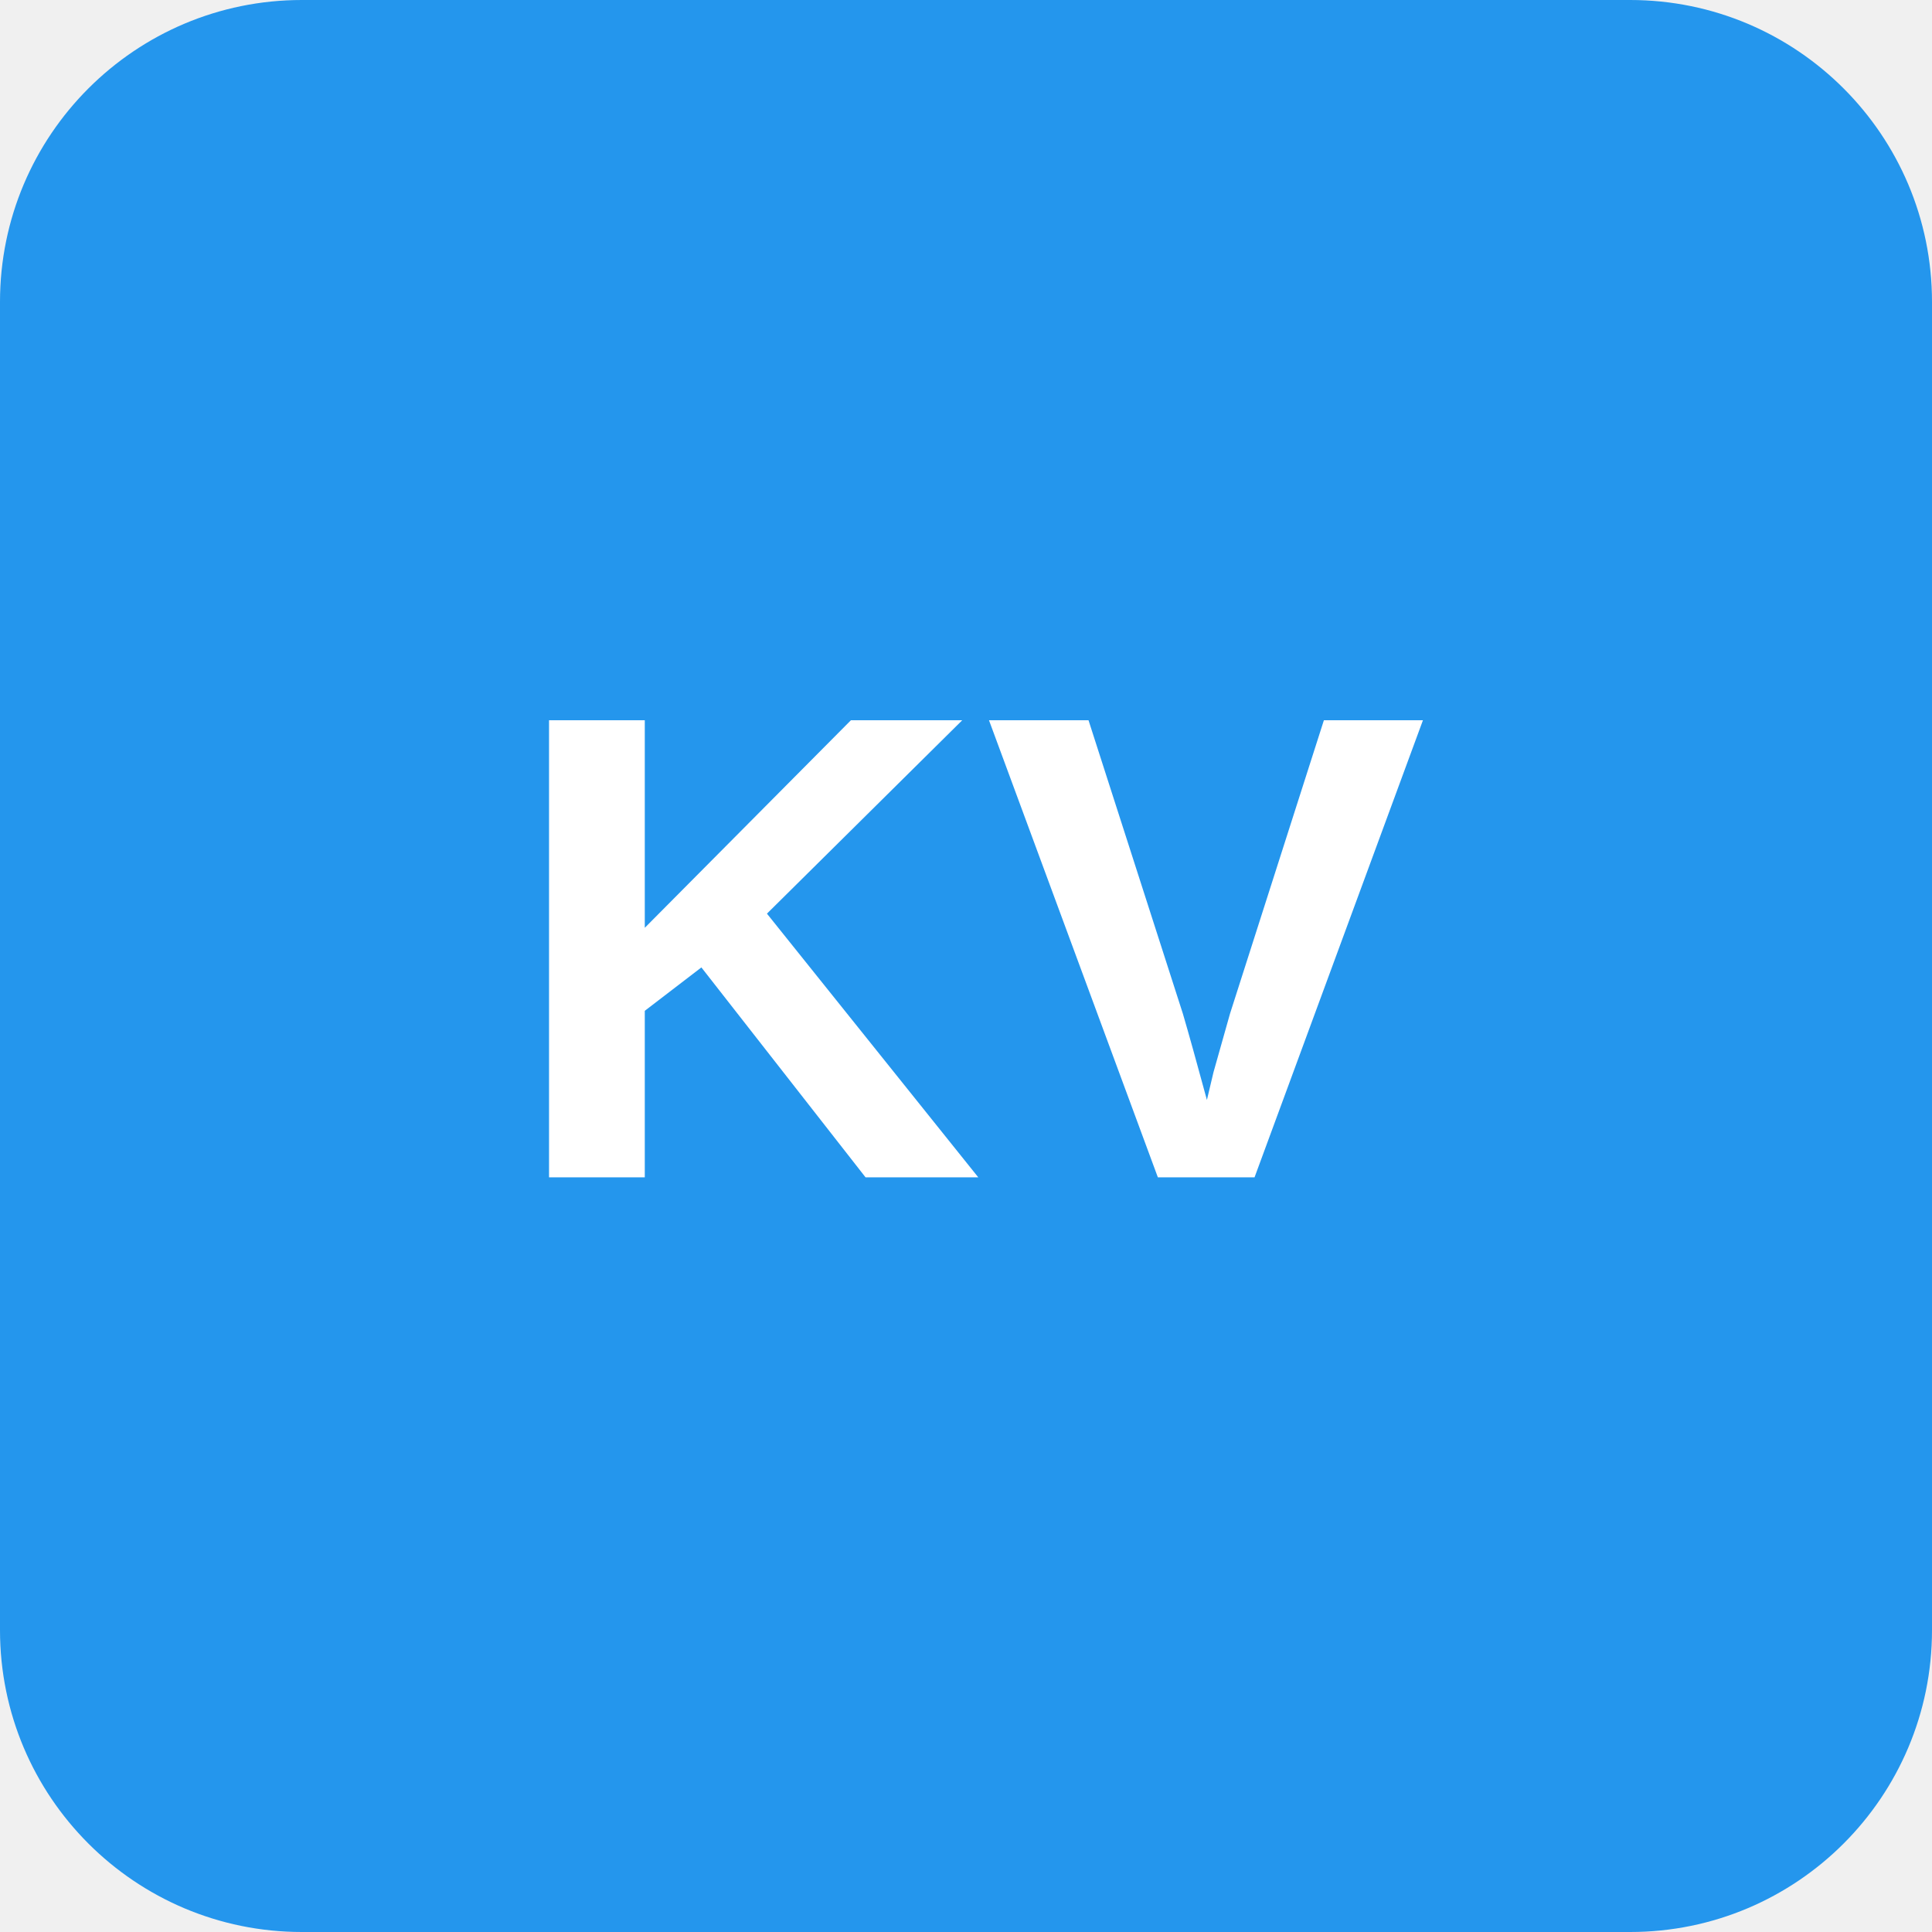
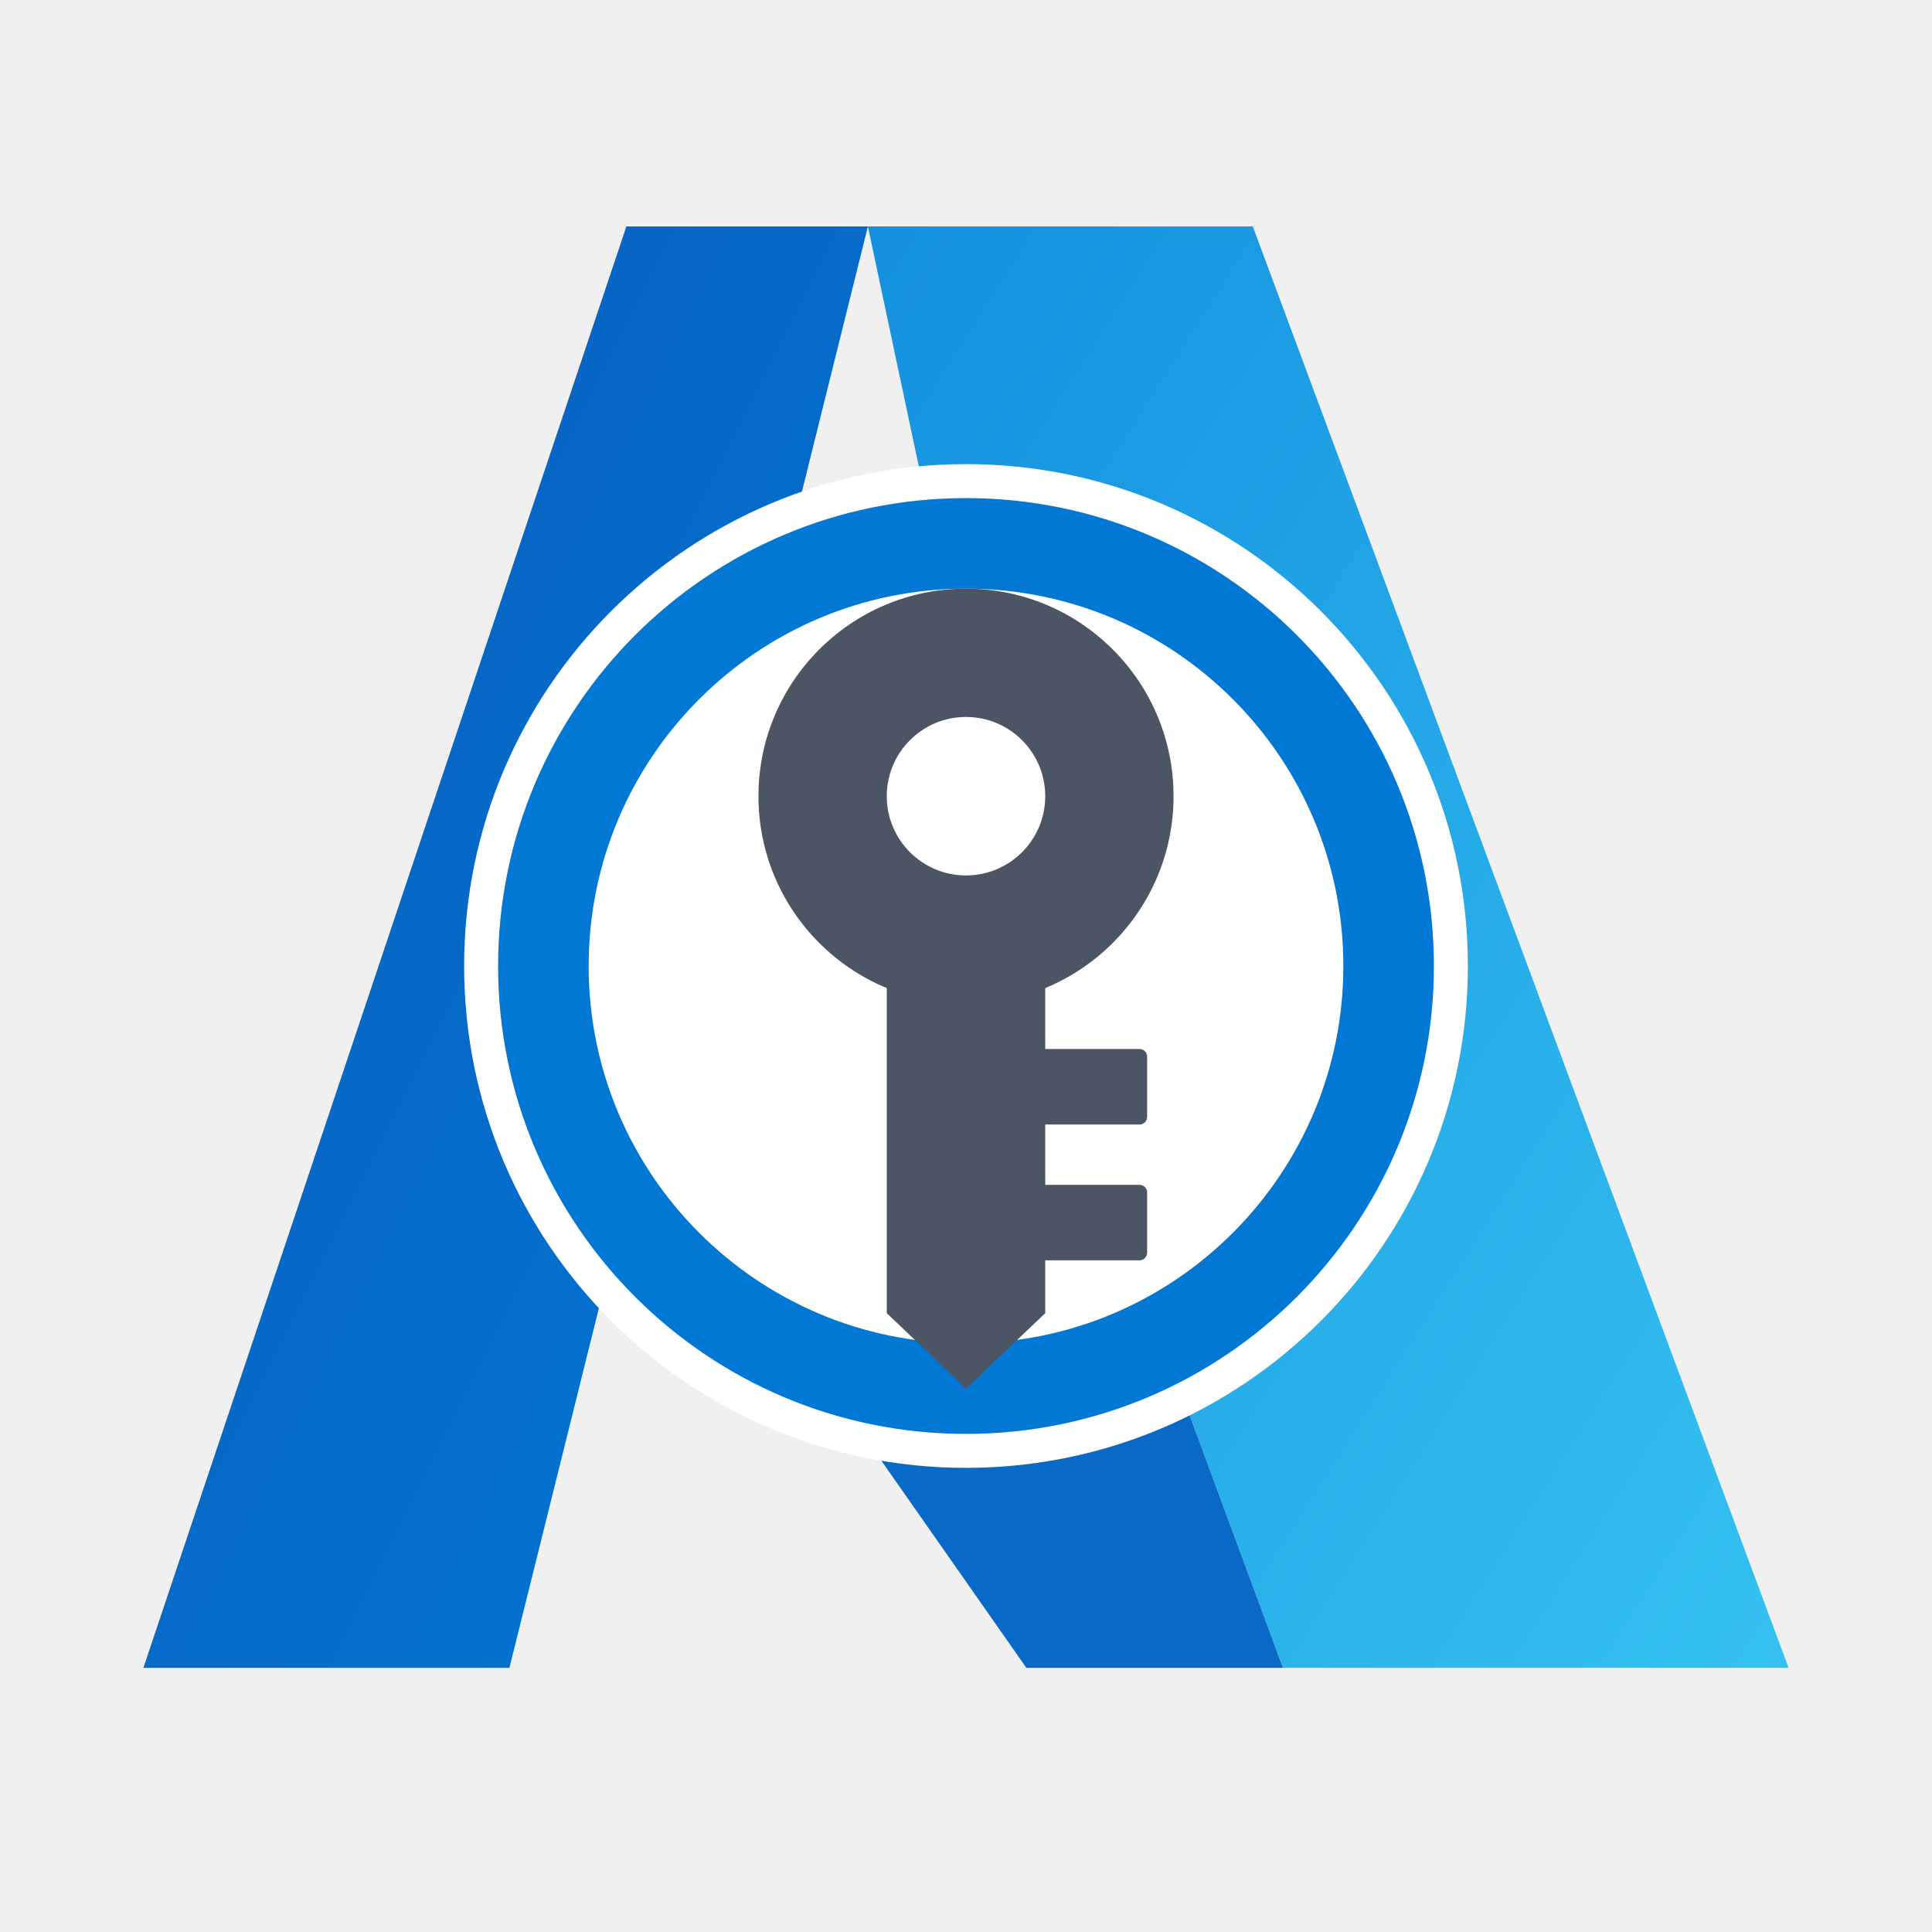
- <svg xmlns="http://www.w3.org/2000/svg" width="64" height="64" viewBox="0 0 64 64">
-   <rect width="64" height="64" rx="10" fill="#2496ED" />
-   <text x="32" y="39" text-anchor="middle" font-family="Arial" font-size="22" font-weight="bold" fill="white">KV</text>
+ <svg xmlns="http://www.w3.org/2000/svg" viewBox="0 0 512 512" role="img" aria-labelledby="title desc">
+   <defs>
+     <linearGradient id="azureLeft" x1="0" y1="0" x2="1" y2="1">
+       <stop offset="0%" stop-color="#0B5CBD" />
+       <stop offset="100%" stop-color="#0078D4" />
+     </linearGradient>
+     <linearGradient id="azureRight" x1="0" y1="0" x2="1" y2="1">
+       <stop offset="0%" stop-color="#1490DF" />
+       <stop offset="100%" stop-color="#35C1F1" />
+     </linearGradient>
+   </defs>
+   <path d="M166 60        H230        L135 442        H38        Z" fill="url(#azureLeft)" />
+   <path d="M230 60        H332        L474 442        H340        L272 258        Z" fill="url(#azureRight)" />
+   <path d="M188 322        L272 258        L340 442        H272        Z" fill="#0869C7" />
+   <circle cx="256" cy="256" r="126" fill="#FFFFFF" stroke="#FFFFFF" stroke-width="14" />
+   <circle cx="256" cy="256" r="112" fill="#FFFFFF" stroke="#0078D4" stroke-width="24" />
+   <g fill="#4B5563">
+     <circle cx="256" cy="211" r="55" />
+     <circle cx="256" cy="211" r="21" fill="#FFFFFF" />
+     <path d="M235 250          H277          V348          L256 368          L235 348          Z" />
+     <rect x="270" y="278" width="34" height="20" rx="2" />
+     <rect x="270" y="314" width="34" height="20" rx="2" />
+   </g>
</svg>
